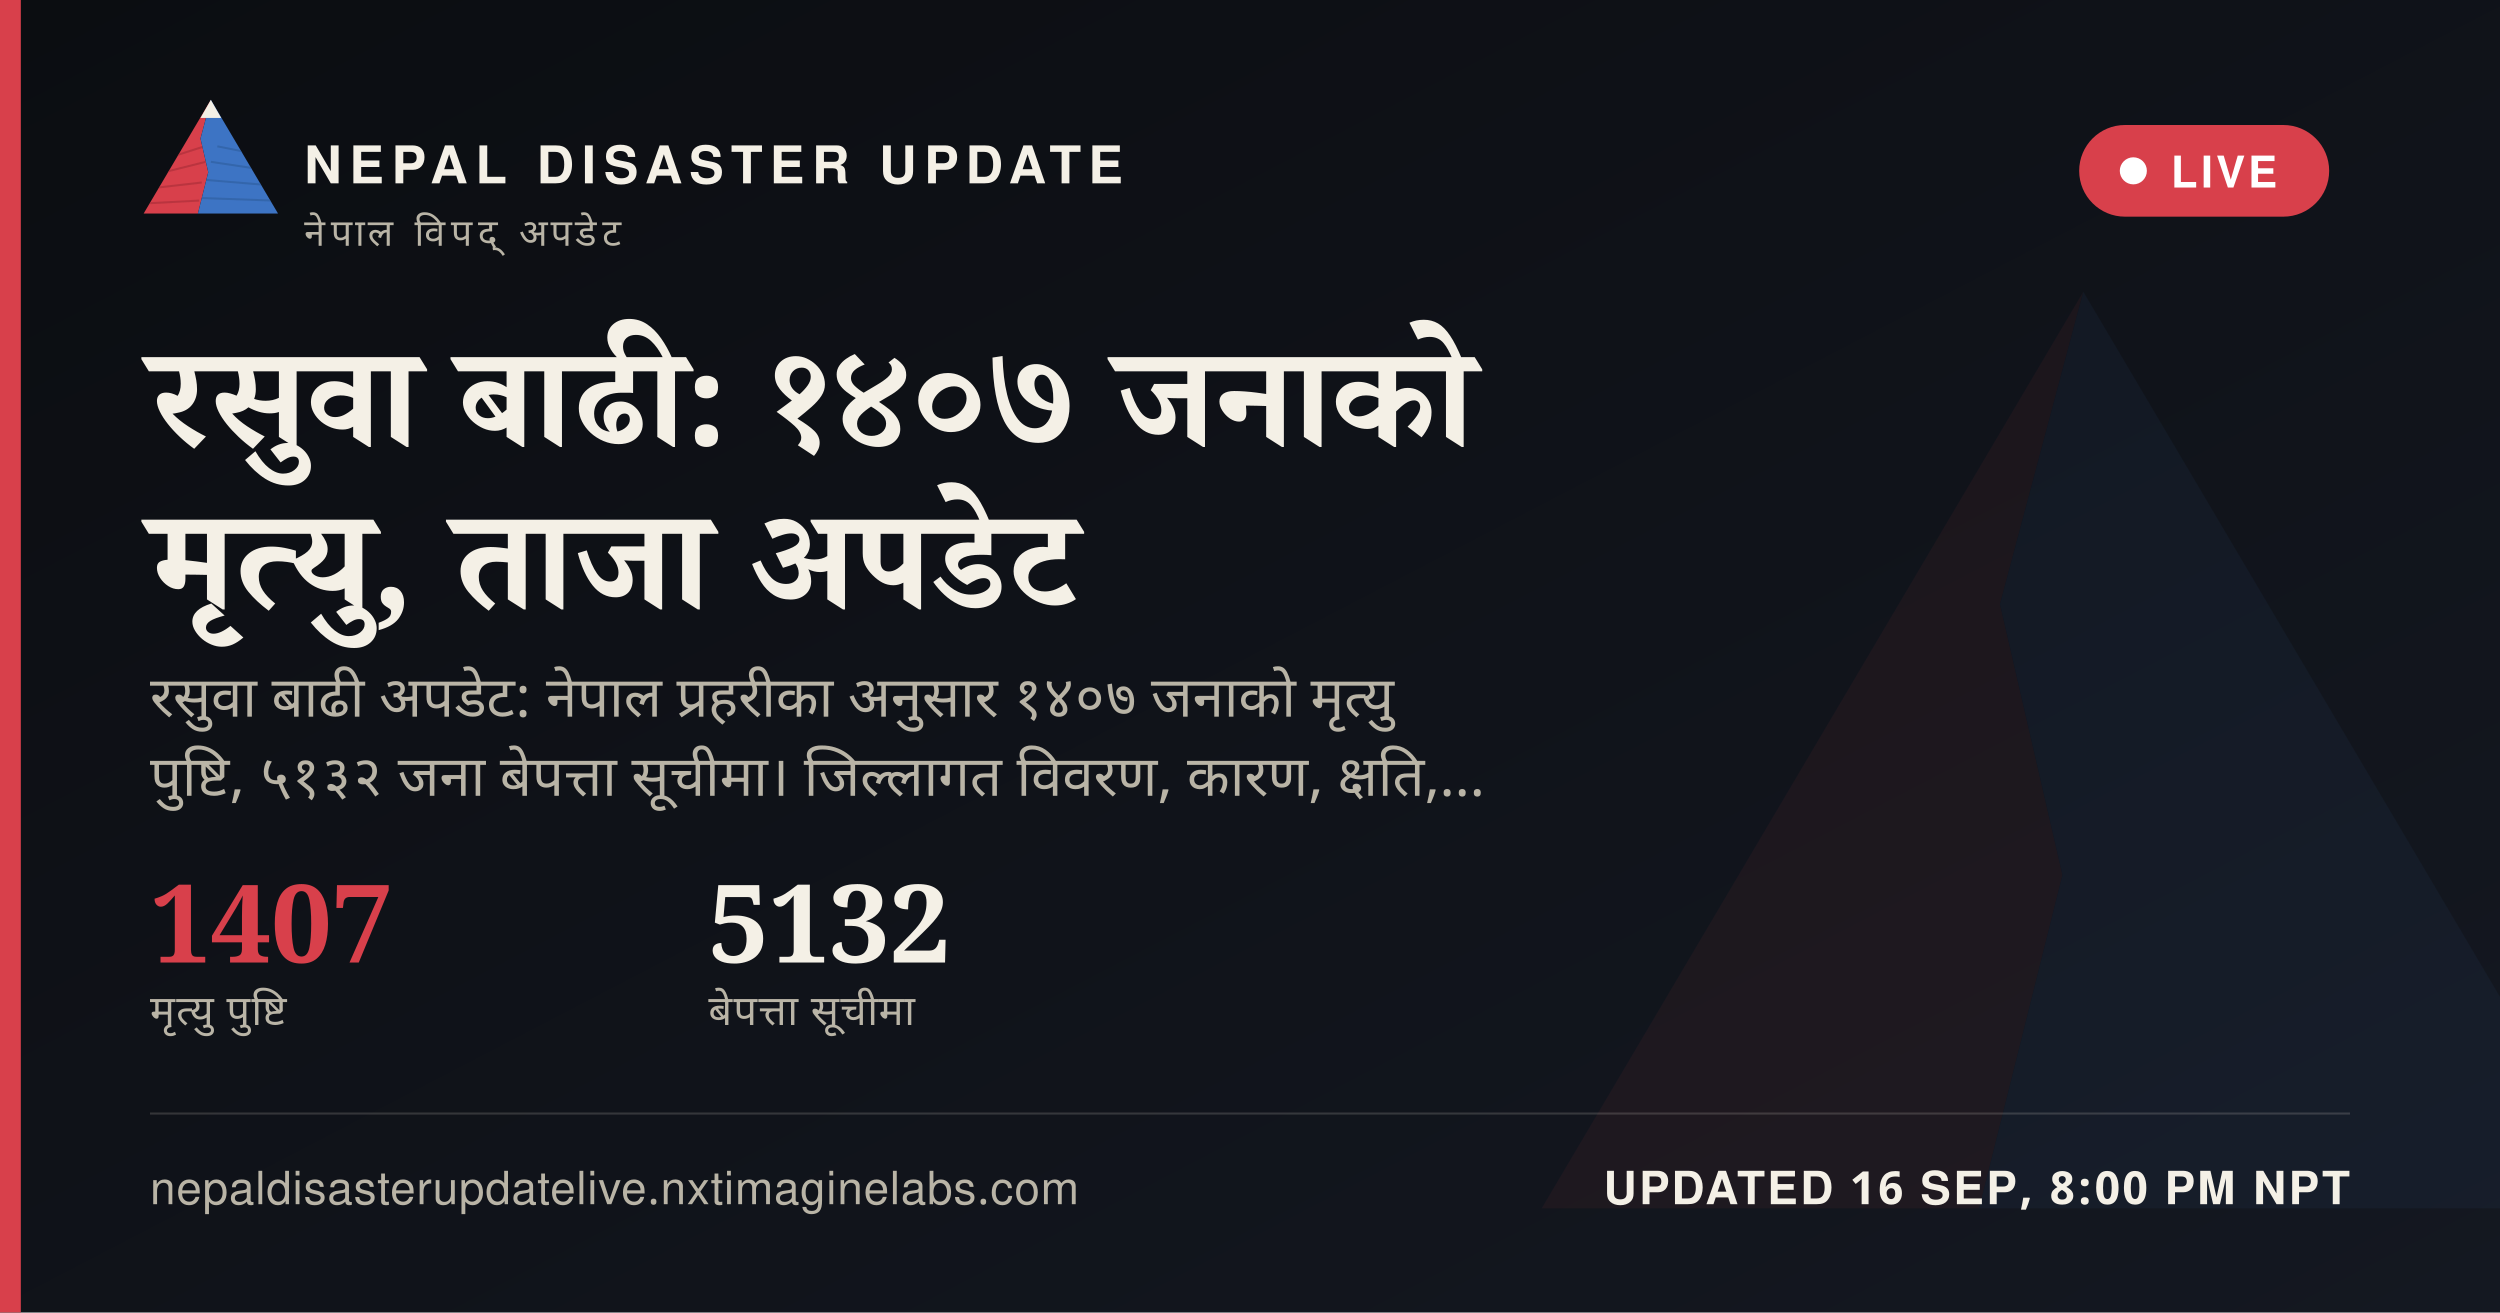
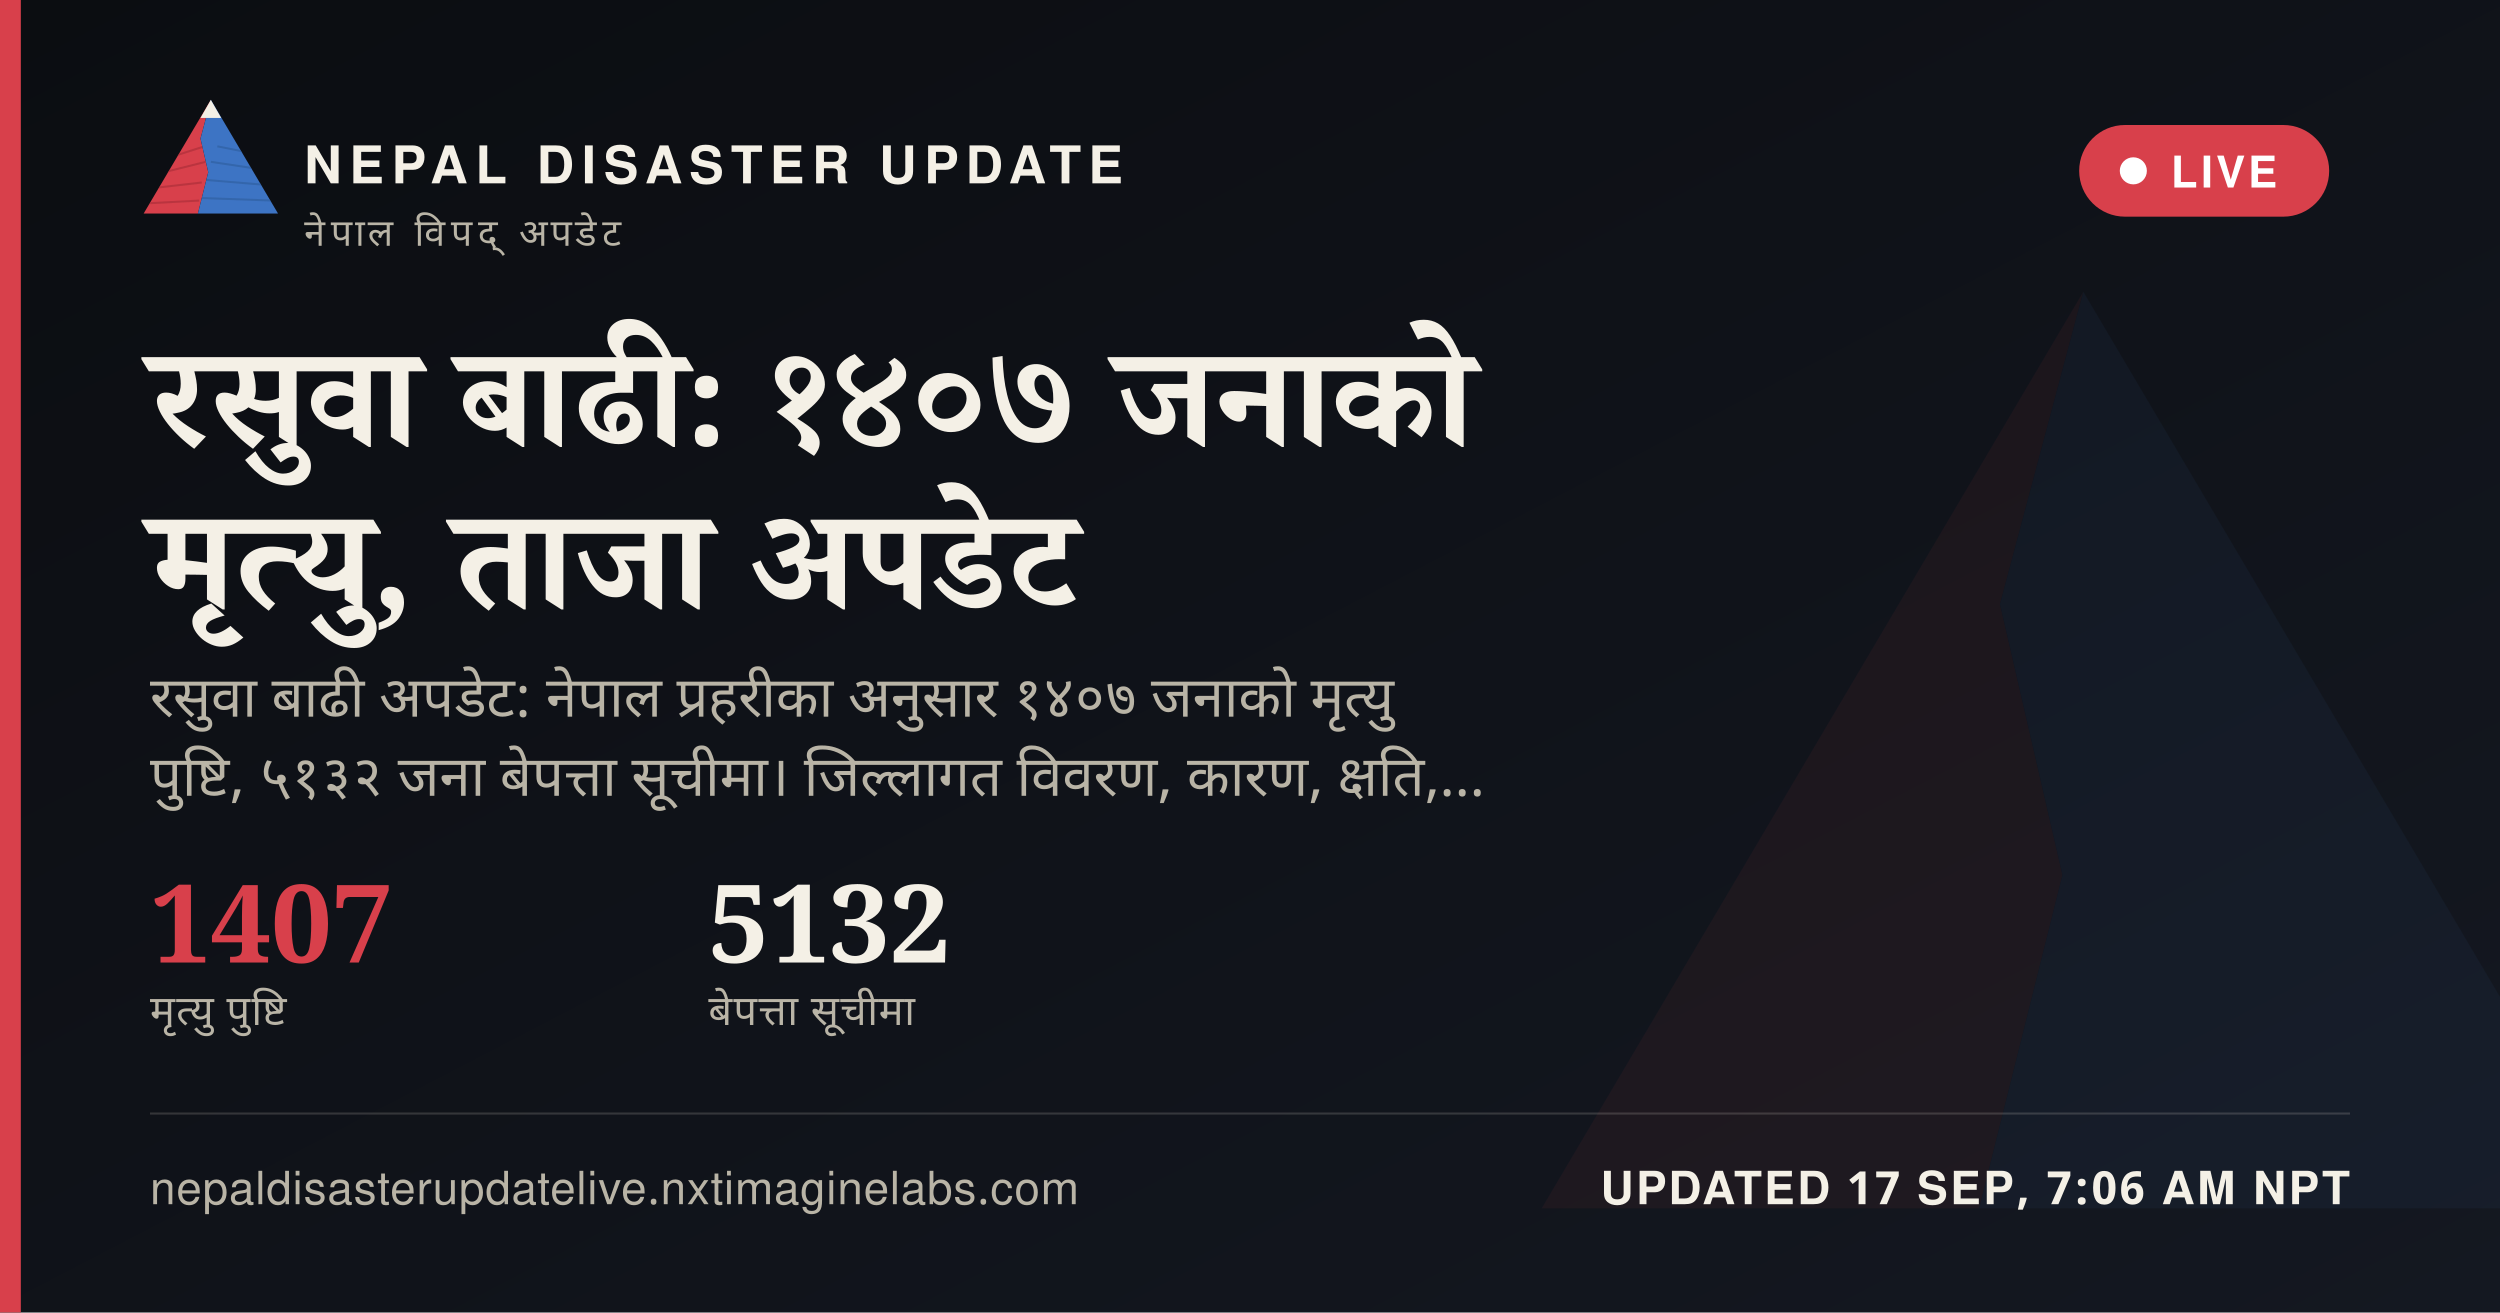
<svg xmlns="http://www.w3.org/2000/svg" width="1200" height="630" viewBox="0 0 1200 630">
  <defs>
    <linearGradient id="ogbg" x1="0" y1="0" x2="1" y2="1">
      <stop offset="0" stop-color="#0B0D11" />
      <stop offset="1" stop-color="#141821" />
    </linearGradient>
  </defs>
  <rect width="1200" height="630" fill="url(#ogbg)" />
  <g transform="translate(700,60) scale(5)" opacity="0.06">
    <polygon points="60,16 52,46 58,72 50,104 8,104" fill="#D8404B" />
    <polygon points="60,16 112,104 50,104 58,72 52,46" fill="#3D74C4" />
  </g>
  <rect x="0" y="0" width="10" height="630" fill="#D8404B" />
  <g transform="translate(64,38) scale(0.62)">
    <g>
      <defs>
        <clipPath id="ogLc">
          <polygon points="60,16 52,46 58,72 50,104 8,104" />
        </clipPath>
        <clipPath id="ogRc">
          <polygon points="60,16 112,104 50,104 58,72 52,46" />
        </clipPath>
      </defs>
      <polygon points="60,16 52,46 58,72 50,104 8,104" fill="#D8404B" />
      <g clip-path="url(#ogLc)" stroke="#A32A34" stroke-width="1.6" fill="none" opacity="0.55">
        <path d="M30,60 L55,52" />
        <path d="M24,72 L56,64" />
        <path d="M18,84 L53,80" />
        <path d="M13,96 L51,94" />
      </g>
      <polygon points="60,16 112,104 50,104 58,72 52,46" fill="#3D74C4" />
      <g clip-path="url(#ogRc)" stroke="#2A5793" stroke-width="1.6" fill="none" opacity="0.5">
        <path d="M65,52 L95,58" />
        <path d="M60,64 L100,70" />
        <path d="M56,78 L104,82" />
        <path d="M52,92 L108,94" />
      </g>
      <polygon points="60,16 52,30 68,30" fill="#F4F0E6" />
    </g>
  </g>
  <text x="146" y="88" font-family="'Public Sans', 'Noto Sans Devanagari', 'Helvetica Neue', Helvetica, Arial, sans-serif" font-size="25" font-weight="800" letter-spacing="3.6" fill="#F4F0E6">NEPAL DISASTER UPDATE</text>
  <text x="146" y="118" font-family="'Public Sans', 'Noto Sans Devanagari', 'Helvetica Neue', Helvetica, Arial, sans-serif" font-size="18" letter-spacing="2.8" fill="#B9B4A6">नेपाल विपद् अपडेट</text>
  <g>
    <rect x="998" y="60" width="120" height="44" rx="22" fill="#D8404B" stroke="none" />
    <circle cx="1024" cy="82" r="6.5" fill="#FFFFFF" />
    <text x="1042" y="90" font-family="'Public Sans', 'Noto Sans Devanagari', 'Helvetica Neue', Helvetica, Arial, sans-serif" font-size="21" font-weight="700" letter-spacing="1.6" fill="#FFFFFF">LIVE</text>
  </g>
  <text x="72" y="214" font-family="Newsreader, 'Noto Serif Devanagari', Georgia, 'Times New Roman', serif" font-size="68" font-weight="600" fill="#F4F0E6" word-spacing="14">रसुवा बाढी: १४०७ जनाको</text>
  <text x="72" y="292" font-family="Newsreader, 'Noto Serif Devanagari', Georgia, 'Times New Roman', serif" font-size="68" font-weight="600" fill="#F4F0E6" word-spacing="14">मृत्यु, ताजा अपडेट</text>
  <text x="72" y="344" font-family="'Public Sans', 'Noto Sans Devanagari', 'Helvetica Neue', Helvetica, Arial, sans-serif" font-size="27" fill="#B9B4A6" word-spacing="6">रसुवा बाढी अपडेट: नेपाल प्रहरीका अनुसार १४०७ जनाको मृत्यु</text>
  <text x="72" y="382" font-family="'Public Sans', 'Noto Sans Devanagari', 'Helvetica Neue', Helvetica, Arial, sans-serif" font-size="27" fill="#B9B4A6" word-spacing="6">पुष्टि, ५१३२ जना बेपत्ता सूचीमा। जिल्लागत विवरण, कारण, क्षति,…</text>
  <g transform="translate(72,462)">
    <text x="0" y="0" font-family="Newsreader, 'Noto Serif Devanagari', Georgia, 'Times New Roman', serif" font-size="52" font-weight="600" fill="#D8404B">1407</text>
    <text x="0" y="30" font-family="'Public Sans', 'Noto Sans Devanagari', 'Helvetica Neue', Helvetica, Arial, sans-serif" font-size="20" letter-spacing="0.6" fill="#B9B4A6">मृत्यु पुष्टि</text>
    <text x="268" y="0" font-family="Newsreader, 'Noto Serif Devanagari', Georgia, 'Times New Roman', serif" font-size="52" font-weight="600" fill="#F4F0E6">5132</text>
    <text x="268" y="30" font-family="'Public Sans', 'Noto Sans Devanagari', 'Helvetica Neue', Helvetica, Arial, sans-serif" font-size="20" letter-spacing="0.6" fill="#B9B4A6">बेपत्ता सूचीमा</text>
  </g>
  <rect x="72" y="534" width="1056" height="1" fill="rgba(244,240,230,0.16)" />
  <text x="72" y="578" font-family="'Public Sans', 'Noto Sans Devanagari', 'Helvetica Neue', Helvetica, Arial, sans-serif" font-size="22" fill="#B9B4A6" letter-spacing="0.4">nepaldisasterupdatelive.nxtimaginelabs.com</text>
-   <text x="1128" y="578" text-anchor="end" font-family="'Public Sans', 'Noto Sans Devanagari', 'Helvetica Neue', Helvetica, Arial, sans-serif" font-size="22" font-weight="700" letter-spacing="1.2" fill="#F4F0E6">UPDATED 16 SEP, 8:00 PM NPT</text>
+   <text x="1128" y="578" text-anchor="end" font-family="'Public Sans', 'Noto Sans Devanagari', 'Helvetica Neue', Helvetica, Arial, sans-serif" font-size="22" font-weight="700" letter-spacing="1.2" fill="#F4F0E6">UPDATED 17 SEP, 7:06 AM NPT</text>
</svg>
